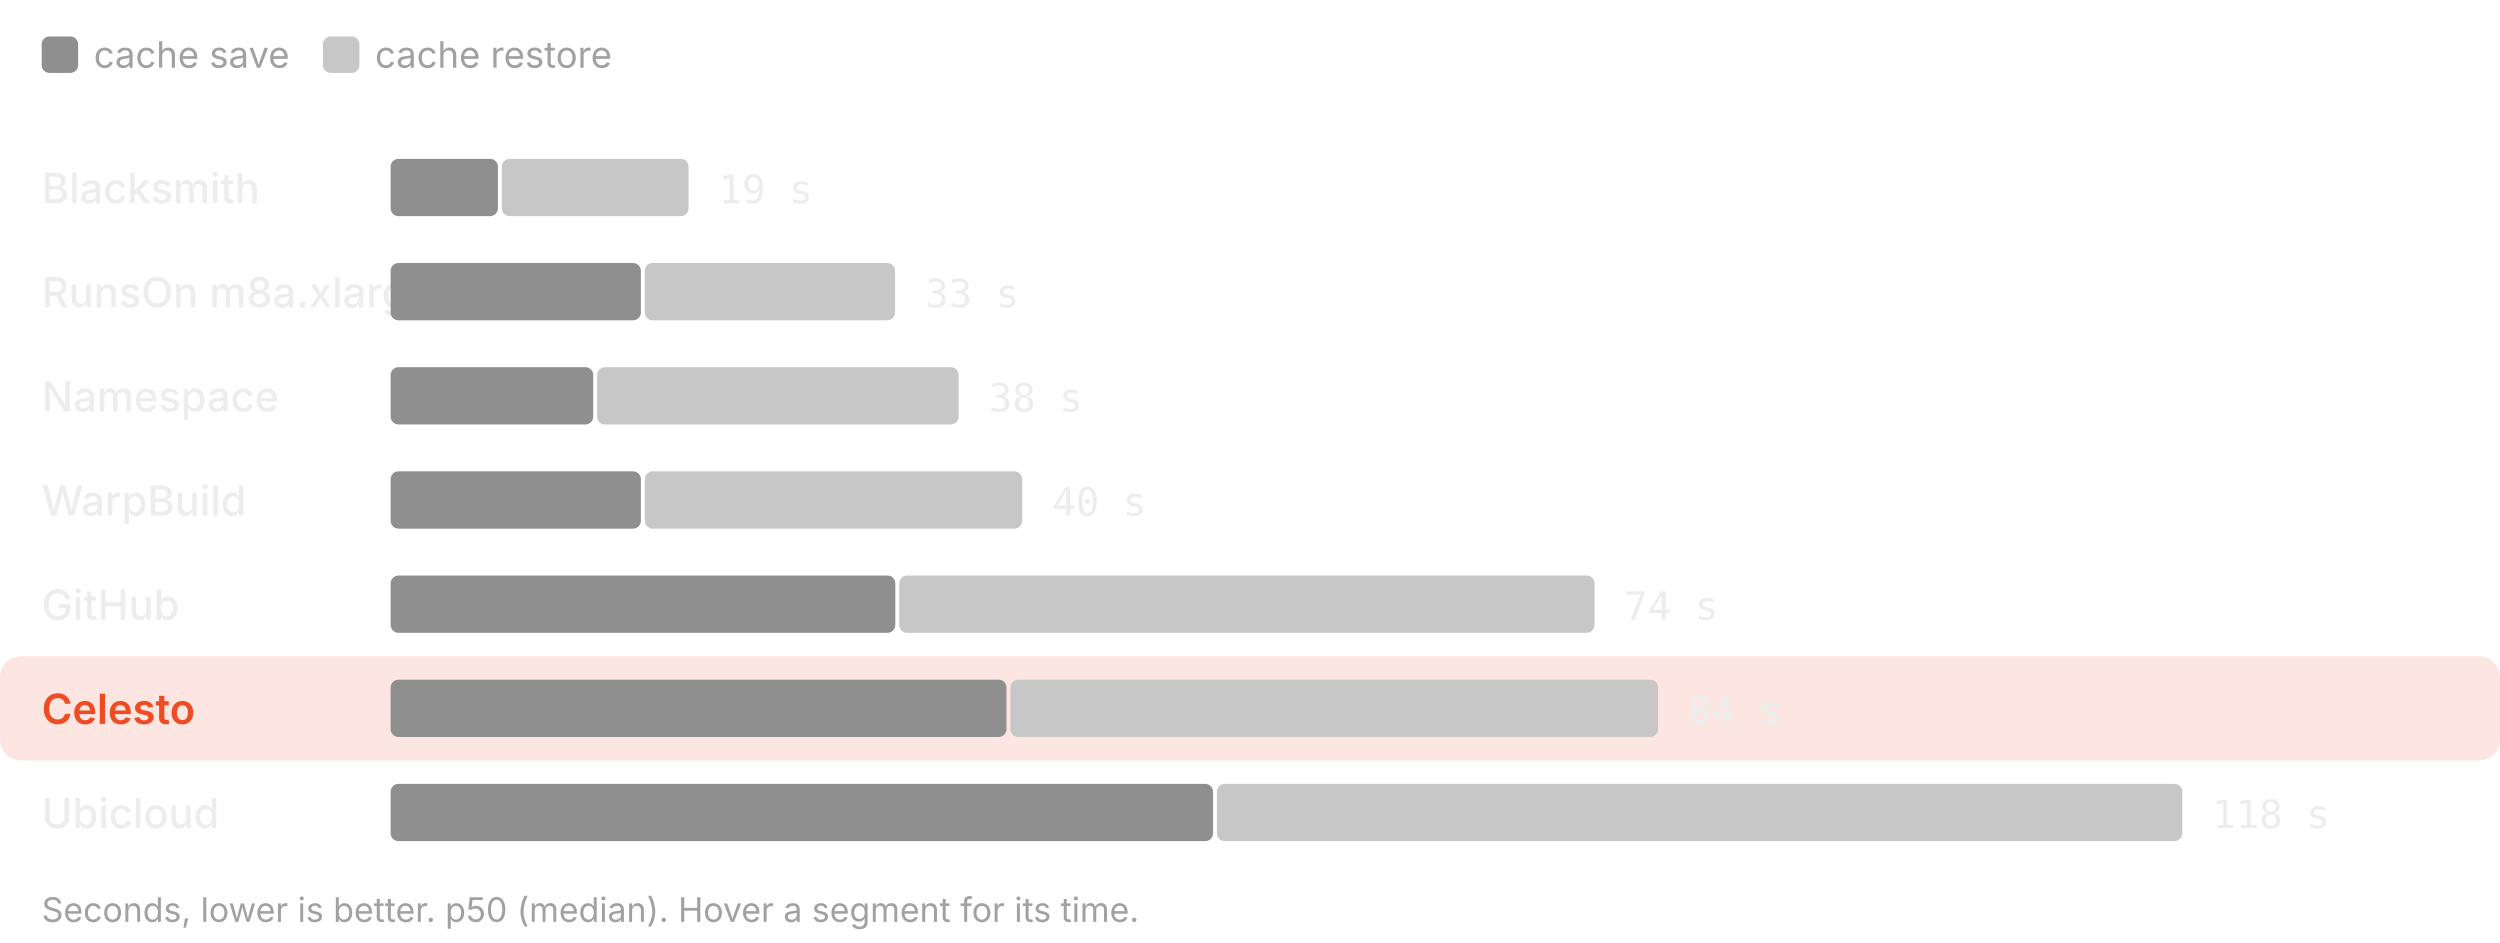
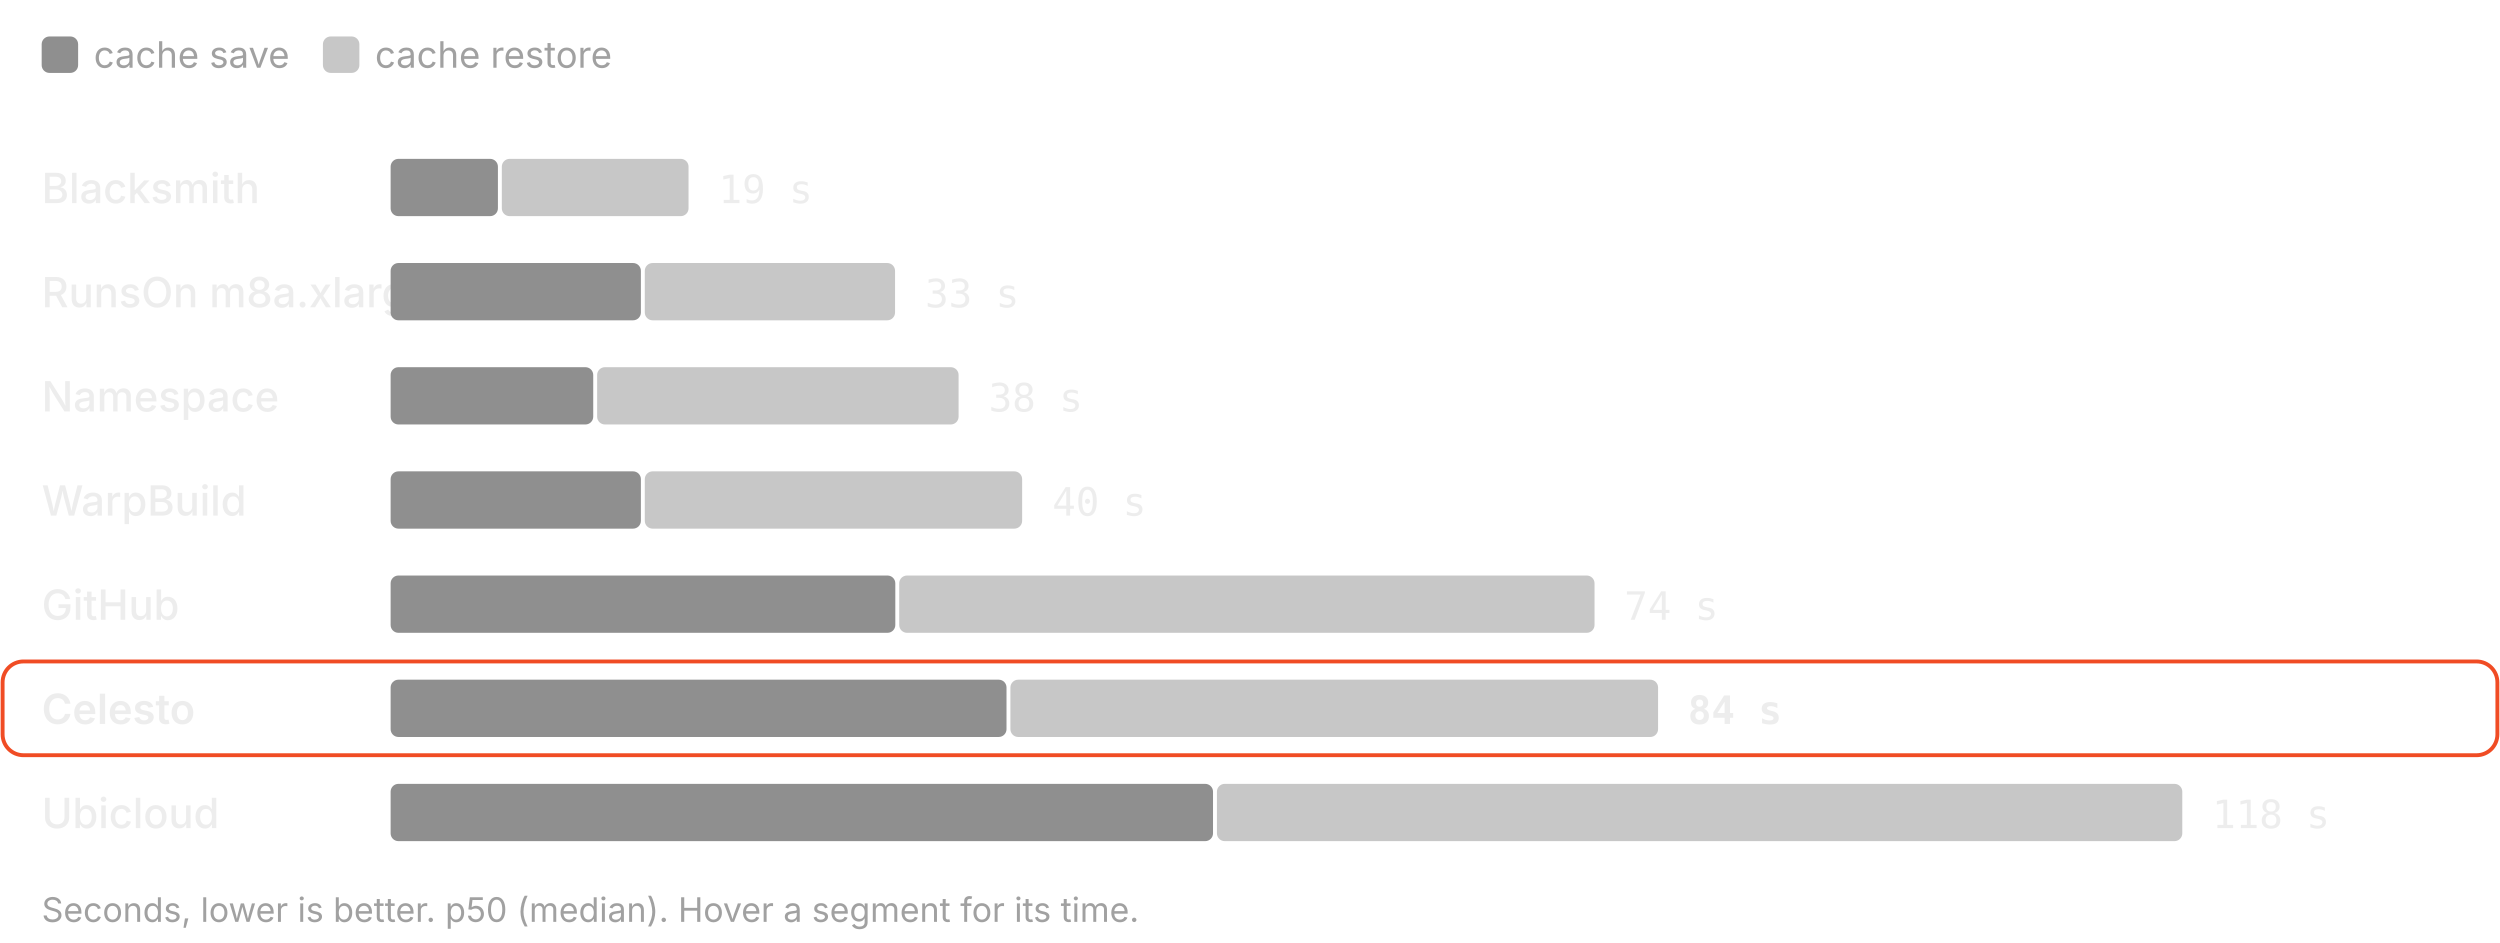
<svg xmlns="http://www.w3.org/2000/svg" viewBox="0 0 960 362" font-family="Geist,Inter,-apple-system,BlinkMacSystemFont,Segoe UI,sans-serif">
-   <style>.t{fill:#ededed}.m{fill:#a1a1a1}.hl{fill:#F04C24;fill-opacity:.14}.n{fill:#8f8f8f;fill-opacity:.16}</style>
+   <style>.t{fill:#ededed}.m{fill:#a1a1a1}.n{fill:#8f8f8f;fill-opacity:.16}</style>
  <rect x="16" y="14" width="14" height="14" rx="3" fill="#8f8f8f" />
  <text x="36" y="26" font-size="14" class="m">cache save</text>
  <rect x="124" y="14" width="14" height="14" rx="3" fill="#c7c7c7" />
  <text x="144" y="26" font-size="14" class="m">cache restore</text>
  <text x="16" y="78" font-size="16" font-weight="500" class="t">Blacksmith</text>
  <rect x="150.0" y="61" width="41.2" height="22" rx="3" fill="#8f8f8f" />
  <rect x="192.7" y="61" width="71.7" height="22" rx="3" fill="#c7c7c7" />
  <text x="275.932" y="78" font-size="15" font-weight="400" font-family="Geist Mono,SFMono-Regular,Menlo,Consolas,monospace" class="t">19 s</text>
  <text x="16" y="118" font-size="16" font-weight="500" class="t">RunsOn m8a.xlarge</text>
  <rect x="150.0" y="101" width="96.1" height="22" rx="3" fill="#8f8f8f" />
  <rect x="247.6" y="101" width="96.1" height="22" rx="3" fill="#c7c7c7" />
  <text x="355.254" y="118" font-size="15" font-weight="400" font-family="Geist Mono,SFMono-Regular,Menlo,Consolas,monospace" class="t">33 s</text>
  <text x="16" y="158" font-size="16" font-weight="500" class="t">Namespace</text>
  <rect x="150.0" y="141" width="77.8" height="22" rx="3" fill="#8f8f8f" />
  <rect x="229.3" y="141" width="138.8" height="22" rx="3" fill="#c7c7c7" />
  <text x="379.661" y="158" font-size="15" font-weight="400" font-family="Geist Mono,SFMono-Regular,Menlo,Consolas,monospace" class="t">38 s</text>
  <text x="16" y="198" font-size="16" font-weight="500" class="t">WarpBuild</text>
  <rect x="150.0" y="181" width="96.1" height="22" rx="3" fill="#8f8f8f" />
  <rect x="247.6" y="181" width="144.9" height="22" rx="3" fill="#c7c7c7" />
  <text x="404.068" y="198" font-size="15" font-weight="400" font-family="Geist Mono,SFMono-Regular,Menlo,Consolas,monospace" class="t">40 s</text>
  <text x="16" y="238" font-size="16" font-weight="500" class="t">GitHub</text>
  <rect x="150.0" y="221" width="193.8" height="22" rx="3" fill="#8f8f8f" />
  <rect x="345.3" y="221" width="267.0" height="22" rx="3" fill="#c7c7c7" />
  <text x="623.729" y="238" font-size="15" font-weight="400" font-family="Geist Mono,SFMono-Regular,Menlo,Consolas,monospace" class="t">74 s</text>
-   <rect x="0" y="252" width="960" height="40" rx="8" class="hl" />
-   <text x="16" y="278" font-size="16" font-weight="600" fill="#F04C24">Celesto</text>
+   <rect x="1" y="254" width="958" height="36" rx="8" fill="none" stroke="#F04C24" stroke-width="1.5" />
+   <text x="16" y="278" font-size="16" font-weight="600" class="t">Celesto</text>
  <rect x="150.0" y="261" width="236.5" height="22" rx="3" fill="#8f8f8f" />
  <rect x="388.0" y="261" width="248.7" height="22" rx="3" fill="#c7c7c7" />
  <text x="648.136" y="278" font-size="15" font-weight="600" font-family="Geist Mono,SFMono-Regular,Menlo,Consolas,monospace" class="t">84 s</text>
  <text x="16" y="318" font-size="16" font-weight="500" class="t">Ubicloud</text>
  <rect x="150.0" y="301" width="315.8" height="22" rx="3" fill="#8f8f8f" />
  <rect x="467.3" y="301" width="370.7" height="22" rx="3" fill="#c7c7c7" />
  <text x="849.492" y="318" font-size="15" font-weight="400" font-family="Geist Mono,SFMono-Regular,Menlo,Consolas,monospace" class="t">118 s</text>
  <text x="16" y="354" font-size="13" class="m">Seconds, lower is better. p50 (median). Hover a segment for its time.</text>
</svg>
